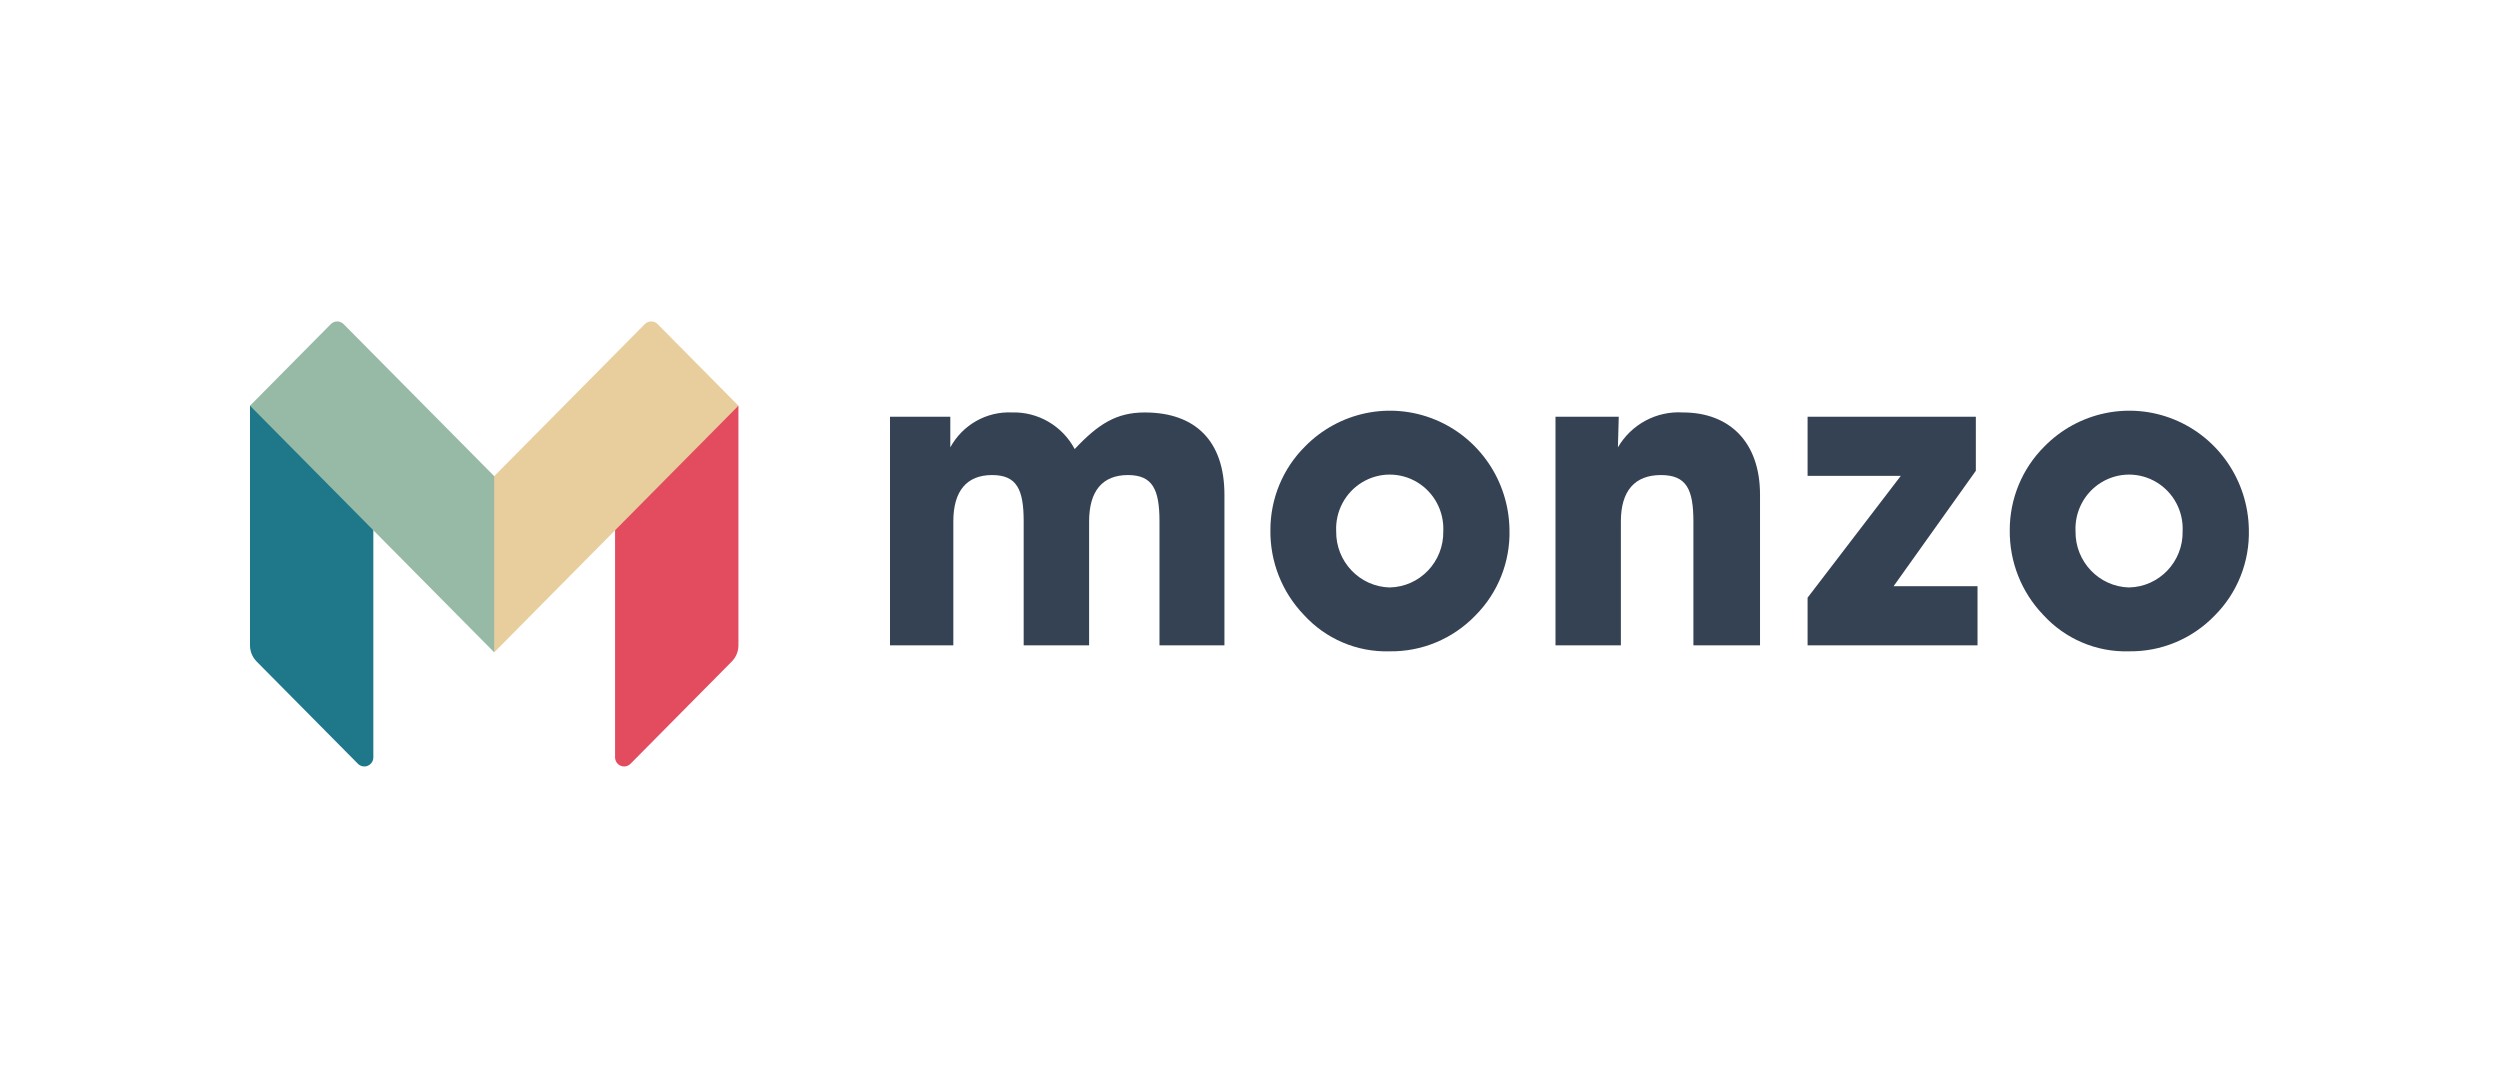
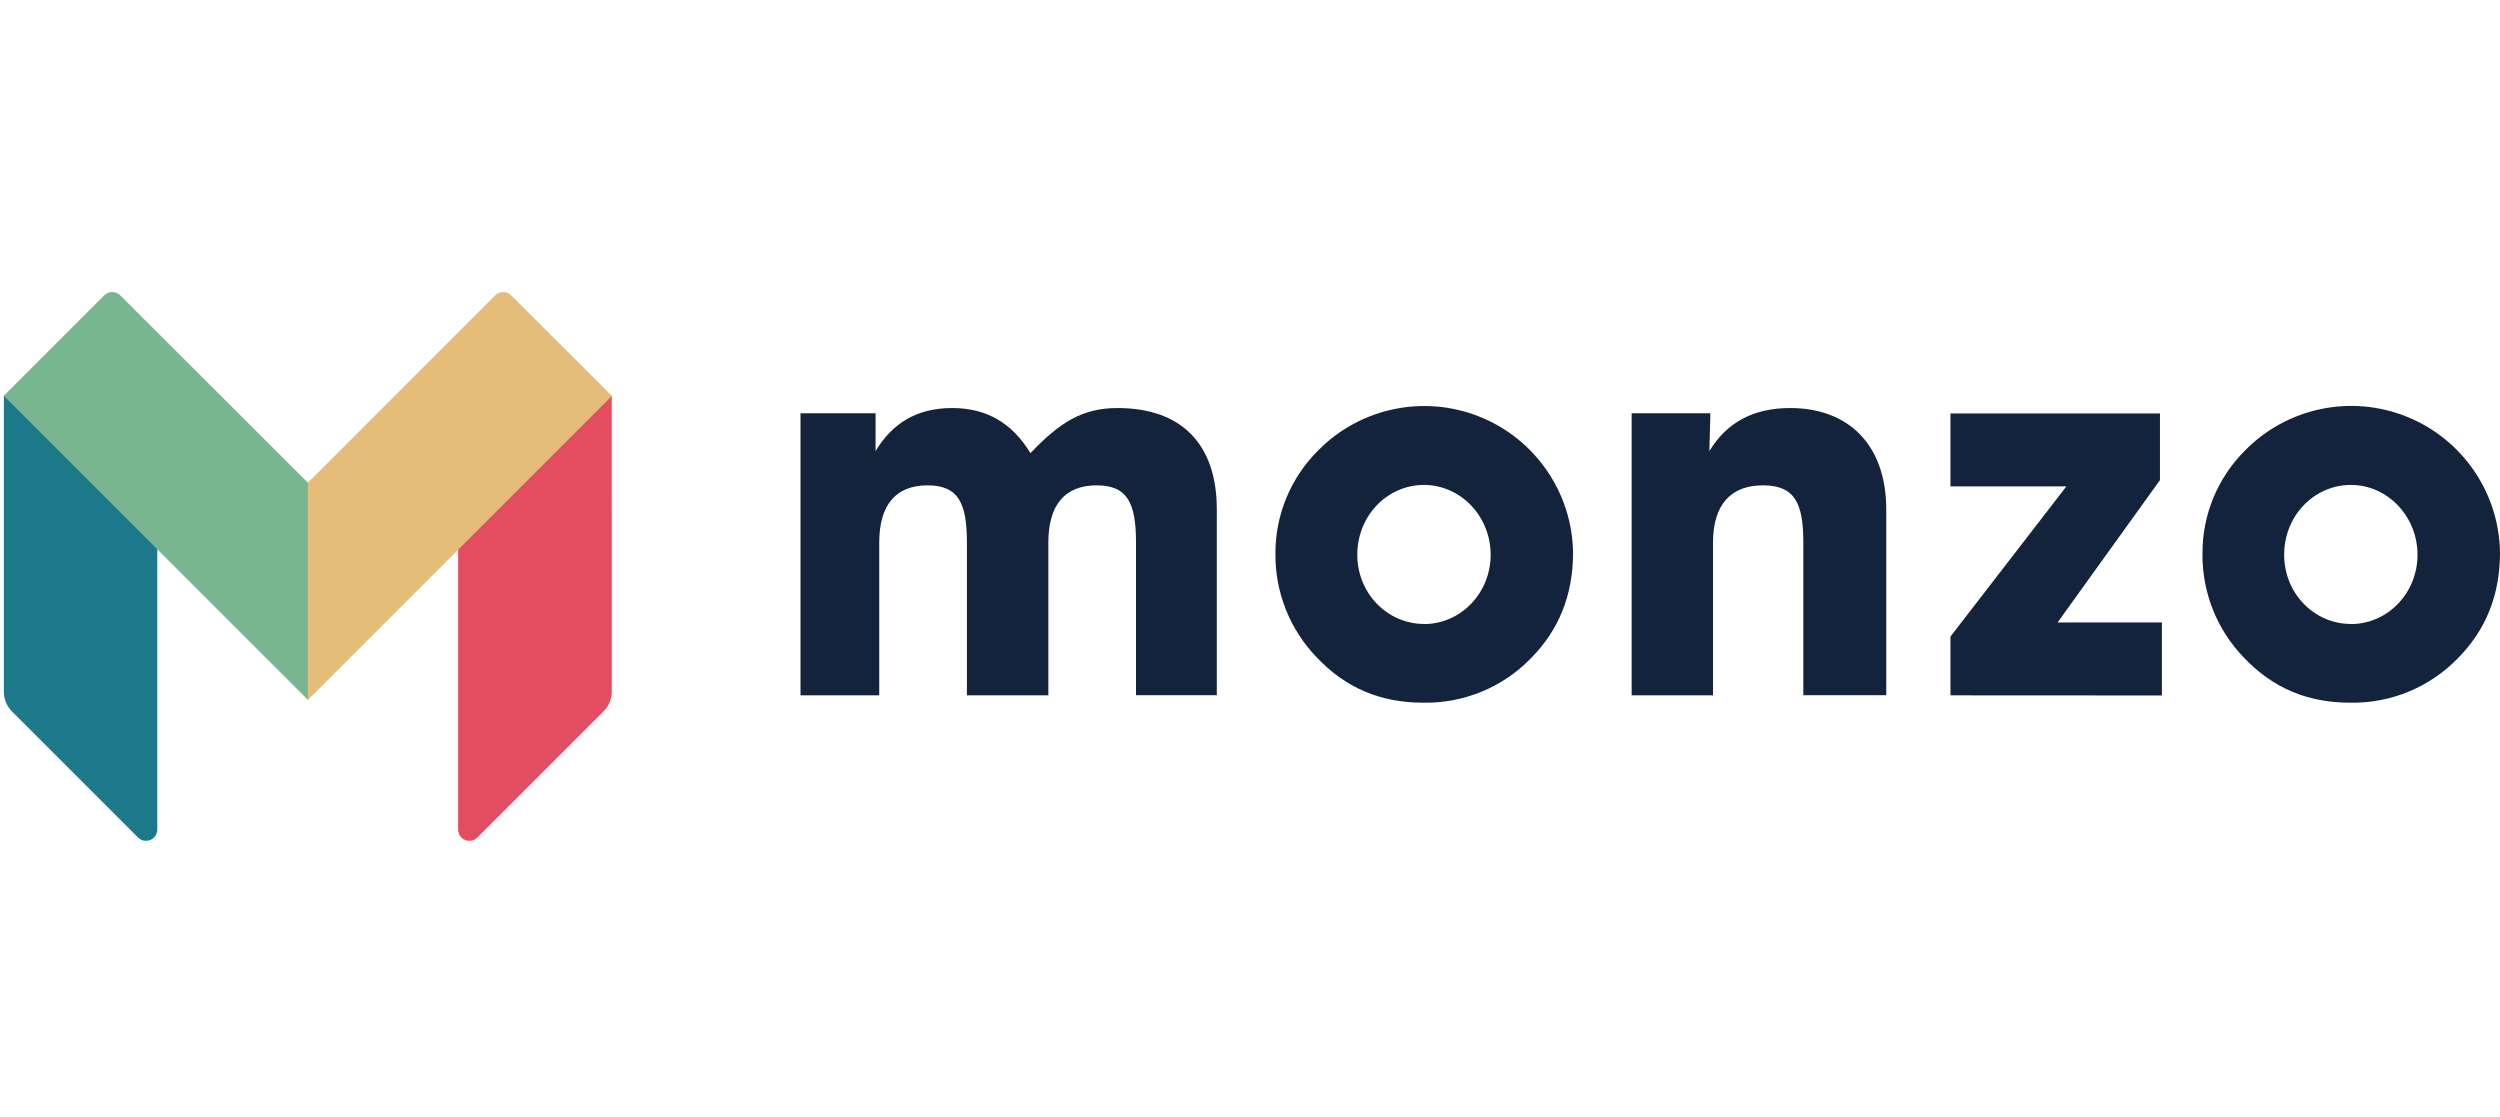
- <svg xmlns="http://www.w3.org/2000/svg" width="140" height="60" viewBox="0 0 140 60">
-   <g fill="none" fill-rule="evenodd" transform="translate(14 18)">
-     <path fill="#E34B5F" d="M27.352,18.14 C27.352,18.479 27.218,18.804 26.981,19.044 L21.309,24.771 C21.164,24.918 20.946,24.962 20.757,24.883 C20.567,24.803 20.444,24.617 20.444,24.41 L20.444,11.577 L27.273,4.72 L27.352,4.72 L27.352,18.14 Z" />
-     <path fill="#E7CE9C" d="M22.826,0.15 C22.731,0.054 22.602,0 22.467,0 C22.333,0 22.204,0.054 22.109,0.15 L13.676,8.665 L13.558,8.665 L13.558,18.277 L13.676,18.53 L20.444,11.695 L27.352,4.72 L22.826,0.15 Z" />
-     <path fill="#1E7889" d="M-1.08078951e-08,18.14 C-1.08078951e-08,18.479 0.133,18.804 0.371,19.044 L6.043,24.771 C6.188,24.918 6.406,24.962 6.595,24.883 C6.784,24.803 6.908,24.617 6.907,24.41 L6.907,11.577 L0.079,4.72 L-1.08078951e-08,4.72 L-1.08078951e-08,18.14 Z" />
-     <path fill="#97BAA6" d="M5.242,0.15 C5.147,0.054 5.018,0 4.884,0 C4.75,0 4.621,0.054 4.526,0.15 L0,4.72 L6.907,11.695 L13.676,18.53 L13.676,8.665 L5.242,0.15 Z" />
-     <path fill="#354254" d="M35.84,18.14 L35.84,5.336 L39.217,5.336 L39.217,7.052 C39.905,5.792 41.241,5.034 42.664,5.097 C44.127,5.052 45.49,5.846 46.183,7.148 C47.505,5.741 48.521,5.098 50.105,5.098 C52.962,5.098 54.568,6.719 54.568,9.699 L54.568,18.14 L50.931,18.14 L50.931,11.202 C50.931,9.416 50.553,8.603 49.162,8.603 C47.747,8.603 46.99,9.485 46.99,11.202 L46.99,18.14 L43.326,18.14 L43.326,11.202 C43.326,9.416 42.948,8.603 41.558,8.603 C40.143,8.603 39.386,9.485 39.386,11.202 L39.386,18.14 L35.84,18.14 Z" />
-     <path fill="#354254" fill-rule="nonzero" d="M59.079,7.005 C60.974,5.07 63.834,4.472 66.335,5.487 C68.836,6.502 70.49,8.933 70.531,11.654 C70.581,13.458 69.888,15.201 68.618,16.471 C67.354,17.78 65.611,18.505 63.801,18.474 C61.984,18.525 60.235,17.776 59.007,16.423 C57.795,15.158 57.124,13.462 57.142,11.702 C57.136,9.937 57.834,8.244 59.079,7.005 Z M63.825,14.897 C65.514,14.863 66.855,13.454 66.824,11.749 C66.875,10.634 66.315,9.58 65.366,9.007 C64.417,8.434 63.233,8.434 62.284,9.007 C61.335,9.58 60.775,10.634 60.826,11.749 C60.803,13.451 62.14,14.855 63.825,14.898 L63.825,14.897 Z" />
-     <path fill="#354254" d="M73.108,18.14 L73.108,5.336 L76.65,5.336 L76.603,7.052 C77.355,5.762 78.76,5.007 80.24,5.097 C82.861,5.097 84.561,6.764 84.561,9.699 L84.561,18.14 L80.83,18.14 L80.83,11.202 C80.83,9.416 80.453,8.603 79.012,8.603 C77.548,8.603 76.769,9.485 76.769,11.202 L76.769,18.14 L73.108,18.14 Z" />
-     <path fill="#354254" fill-rule="nonzero" d="M100.483,7.005 C102.379,5.07 105.239,4.472 107.74,5.487 C110.24,6.502 111.894,8.933 111.936,11.654 C111.985,13.458 111.293,15.201 110.023,16.471 C108.759,17.78 107.016,18.505 105.206,18.474 C103.389,18.525 101.64,17.776 100.412,16.423 C99.199,15.158 98.529,13.462 98.546,11.702 C98.54,9.937 99.239,8.244 100.483,7.005 L100.483,7.005 Z M105.23,14.897 C106.918,14.862 108.259,13.454 108.227,11.75 C108.279,10.635 107.719,9.581 106.77,9.008 C105.821,8.434 104.636,8.434 103.687,9.008 C102.738,9.581 102.178,10.635 102.229,11.75 C102.206,13.452 103.545,14.856 105.23,14.898 L105.23,14.897 Z" />
-     <polygon fill="#354254" points="87.225 18.14 87.225 15.47 92.444 8.65 87.225 8.65 87.225 5.336 96.647 5.336 96.647 8.364 92.042 14.826 96.741 14.826 96.741 18.14" />
+ <svg xmlns="http://www.w3.org/2000/svg" width="112" height="50" viewBox="0 0 112 50">
+   <g fill="none" transform="translate(0 13)">
+     <path fill="#E44D60" d="M27.408,17.975 C27.408,18.311 27.275,18.632 27.038,18.869 L21.389,24.517 C21.245,24.663 21.026,24.708 20.836,24.63 C20.646,24.551 20.523,24.366 20.524,24.16 L20.524,11.503 L27.325,4.738 L27.405,4.738 L27.408,17.975 Z" />
+     <path fill="#E4BD7A" d="M22.899,0.23 C22.804,0.136 22.676,0.082 22.542,0.082 C22.408,0.082 22.28,0.136 22.185,0.23 L13.786,8.631 L13.675,8.631 L13.675,18.112 L13.793,18.36 L20.534,11.619 L27.415,4.738 L22.899,0.23 Z" />
+     <path fill="#1C798A" d="M0.173,17.975 C0.17,18.309 0.3,18.63 0.533,18.869 L6.182,24.517 C6.326,24.663 6.544,24.708 6.734,24.63 C6.924,24.551 7.048,24.366 7.047,24.16 L7.047,11.503 L0.242,4.738 L0.173,4.738 L0.173,17.975 Z" />
+     <path fill="#77B691" d="M5.385,0.23 C5.291,0.136 5.163,0.082 5.029,0.082 C4.895,0.082 4.767,0.136 4.672,0.23 L0.171,4.731 L7.051,11.612 L13.793,18.353 L13.793,8.624 L5.385,0.23 Z" />
+     <path fill="#14233C" d="M35.863 18.152L35.863 5.515 39.226 5.515 39.226 7.208C40.001 5.915 41.13 5.28 42.659 5.28 44.187 5.28 45.34 5.938 46.164 7.302 47.481 5.917 48.492 5.28 50.068 5.28 52.914 5.28 54.513 6.879 54.513 9.819L54.513 18.145 50.893 18.145 50.893 11.307C50.893 9.543 50.516 8.744 49.129 8.744 47.717 8.744 46.966 9.609 46.966 11.307L46.966 18.152 43.318 18.152 43.318 11.307C43.318 9.543 42.941 8.744 41.554 8.744 40.142 8.744 39.39 9.609 39.39 11.307L39.39 18.152 35.863 18.152zM59.066 7.168C60.954 5.26 63.802 4.67 66.293 5.671 68.784 6.672 70.432 9.07 70.473 11.754 70.473 13.658 69.838 15.235 68.569 16.506 67.31 17.797 65.574 18.511 63.771 18.481 61.842 18.481 60.291 17.821 58.996 16.457 57.789 15.21 57.122 13.537 57.139 11.801 57.132 10.06 57.827 8.391 59.066 7.168L59.066 7.168zM63.793 14.958C65.44 14.958 66.781 13.573 66.781 11.853 66.781 10.132 65.44 8.725 63.793 8.725 62.147 8.725 60.807 10.109 60.807 11.853 60.807 13.596 62.171 14.953 63.793 14.953L63.793 14.958zM73.098 18.152L73.098 5.515 76.626 5.515 76.579 7.208C77.354 5.938 78.53 5.28 80.2 5.28 82.811 5.28 84.504 6.926 84.504 9.819L84.504 18.145 80.789 18.145 80.789 11.307C80.789 9.543 80.411 8.744 78.976 8.744 77.541 8.744 76.743 9.609 76.743 11.307L76.743 18.152 73.098 18.152zM100.591 7.168C102.478 5.257 105.328 4.665 107.82 5.666 110.313 6.668 111.961 9.068 112 11.754 112 13.658 111.366 15.235 110.096 16.506 108.837 17.797 107.101 18.511 105.297 18.481 103.369 18.481 101.816 17.821 100.523 16.457 99.317 15.209 98.652 13.536 98.671 11.801 98.662 10.061 99.354 8.392 100.591 7.168L100.591 7.168zM105.318 14.958C106.964 14.958 108.304 13.573 108.304 11.853 108.304 10.132 106.964 8.725 105.318 8.725 103.672 8.725 102.33 10.109 102.33 11.853 102.33 13.596 103.691 14.953 105.318 14.953L105.318 14.958z" />
+     <polygon fill="#14233C" points="87.381 18.152 87.381 15.517 92.574 8.79 87.381 8.79 87.381 5.522 96.767 5.522 96.767 8.508 92.179 14.887 96.853 14.887 96.853 18.157" />
  </g>
</svg>
